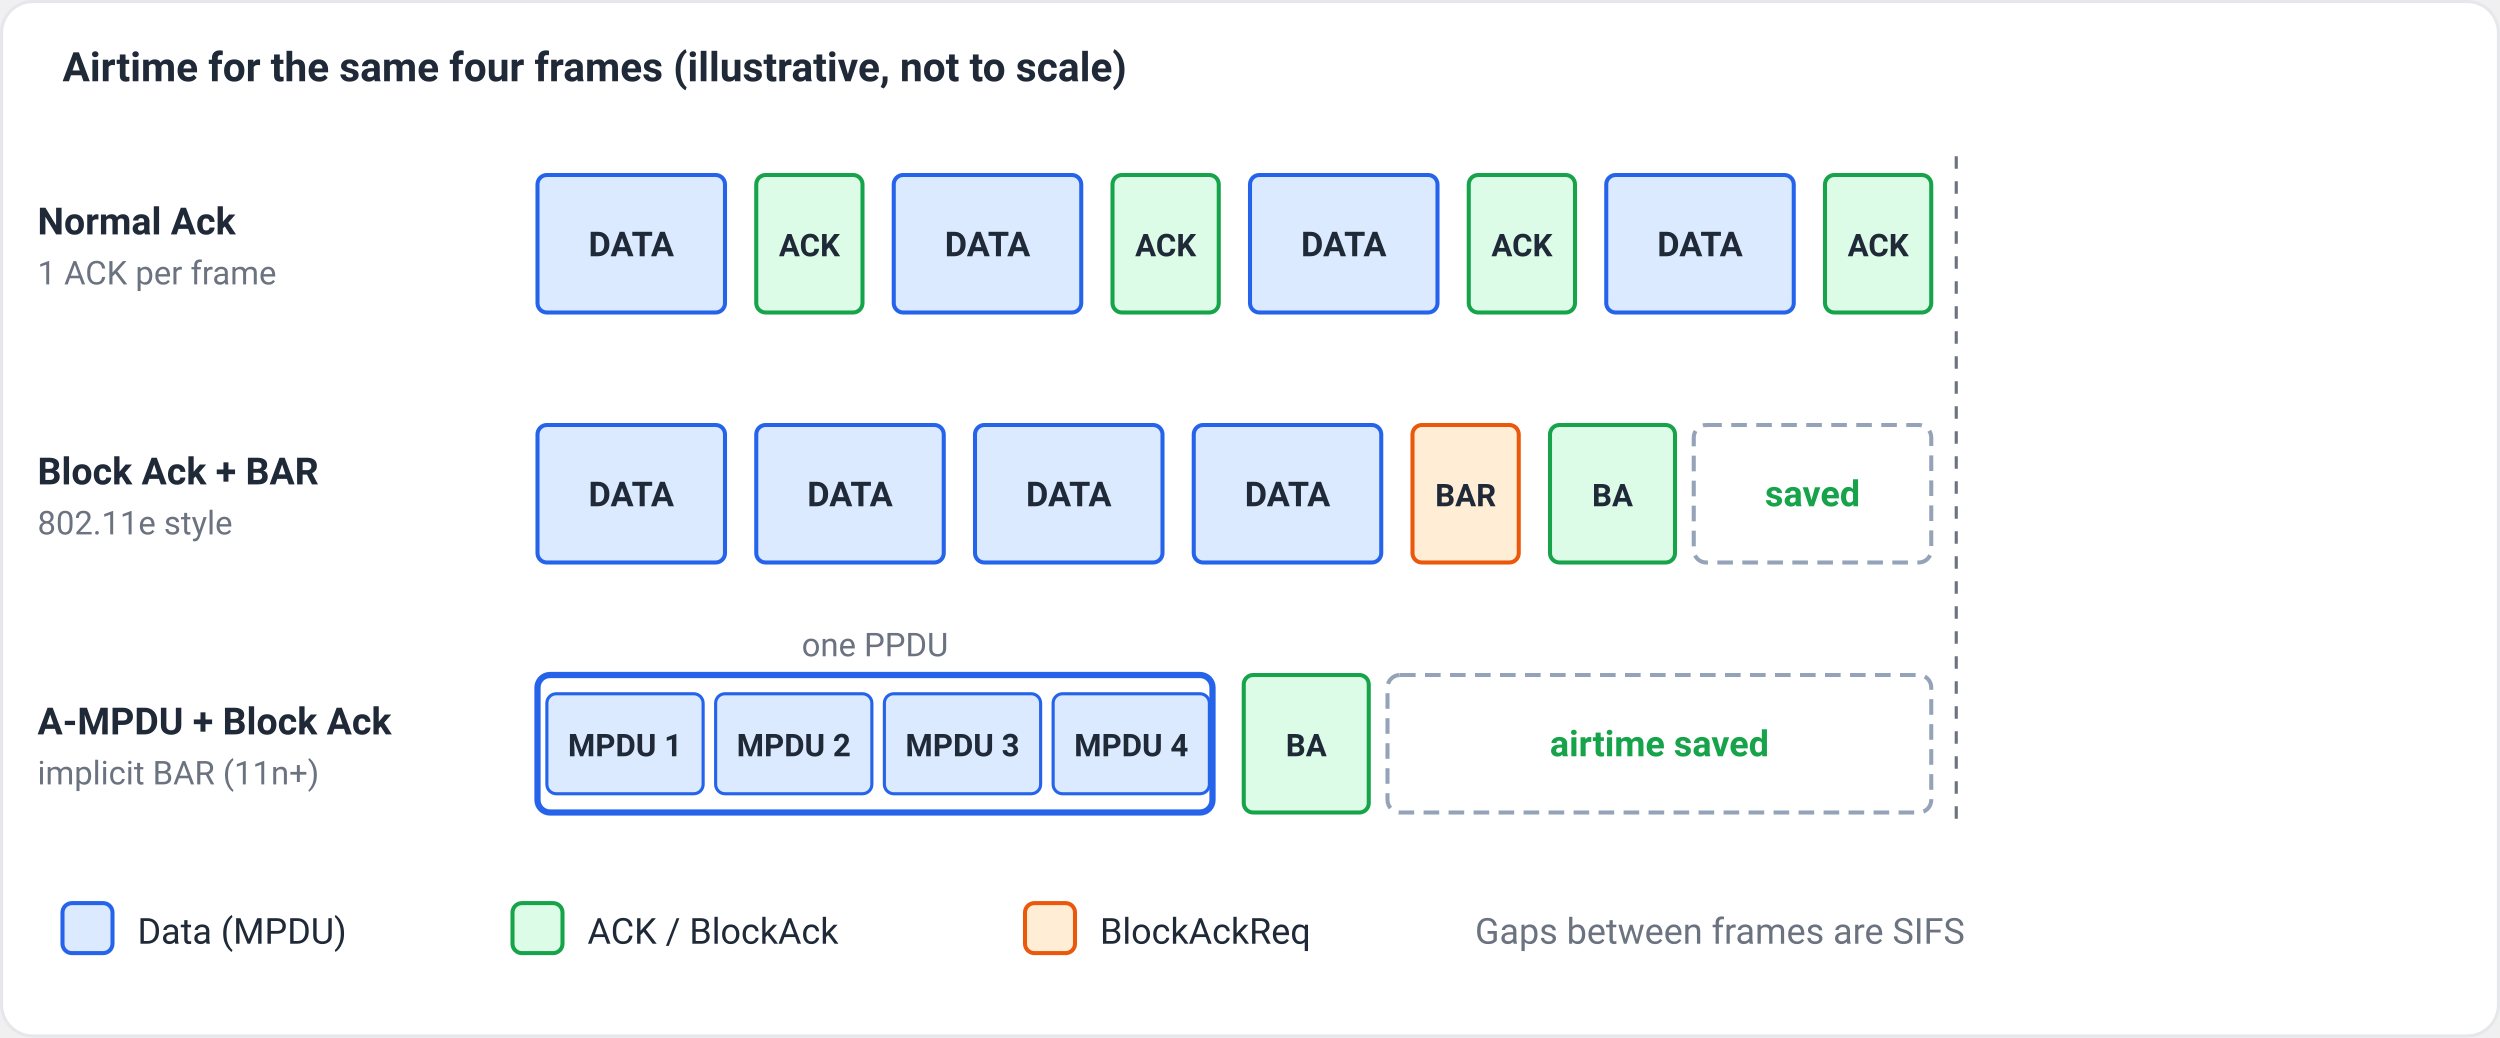
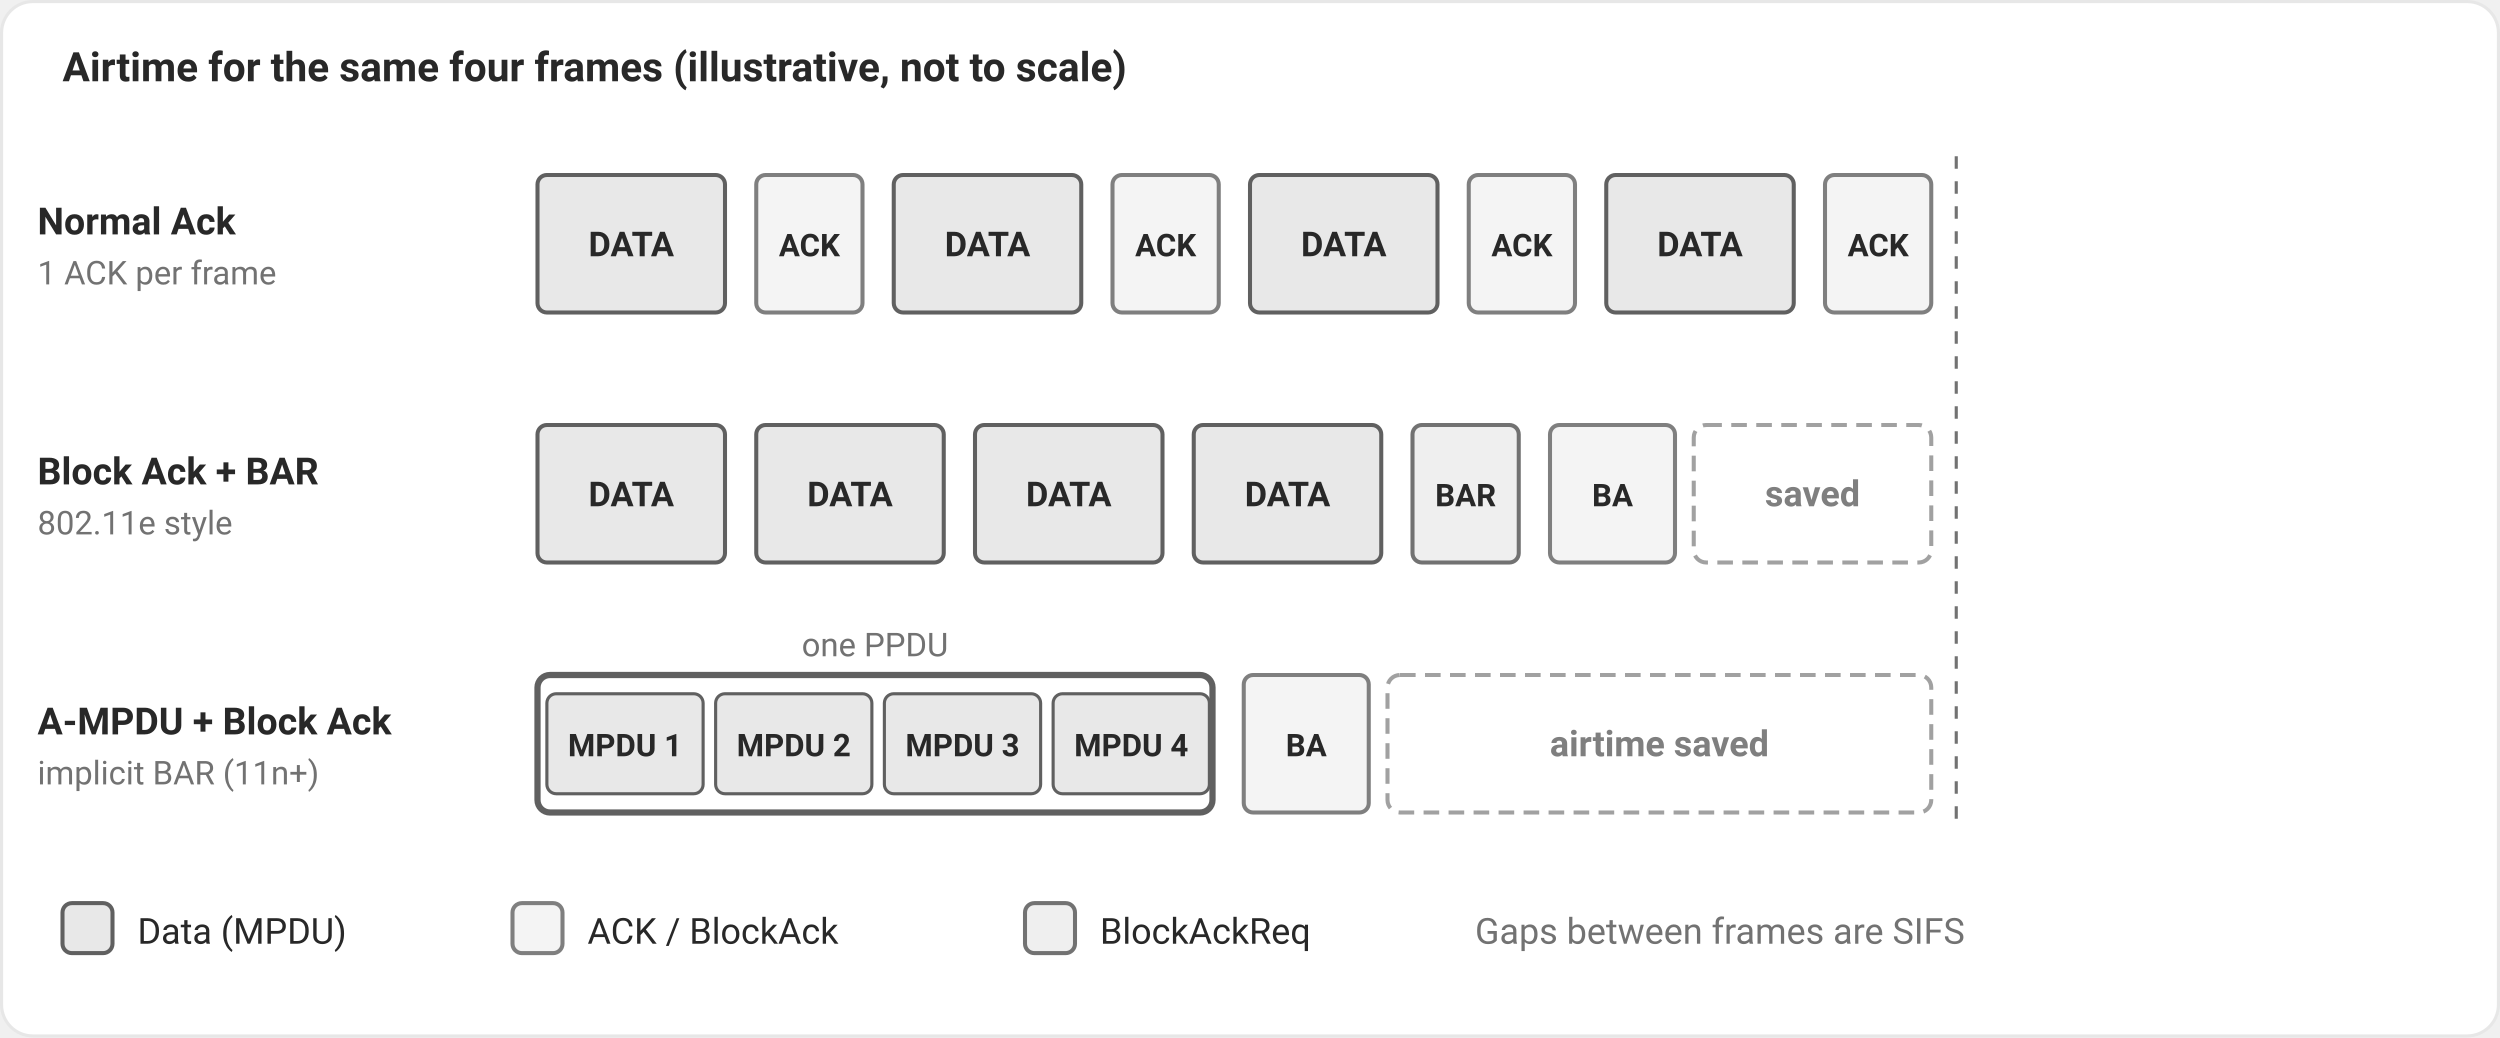
<svg xmlns="http://www.w3.org/2000/svg" viewBox="0 0 800 332" width="800" height="332" font-family="'Segoe UI', Roboto, 'Helvetica Neue', Arial, sans-serif" role="img" aria-label="Airtime comparison of normal Ack, Block Ack with BAR, and A-MPDU with Block Ack">
  <defs>
    <marker id="arr" viewBox="0 0 10 10" refX="9" refY="5" markerWidth="7" markerHeight="7" orient="auto-start-reverse">
-       <path d="M0 0L10 5L0 10z" fill="#334155" />
+       <path d="M0 0L10 5L0 10z" fill="#3f3f3f" />
    </marker>
    <marker id="arrB" viewBox="0 0 10 10" refX="9" refY="5" markerWidth="7" markerHeight="7" orient="auto-start-reverse">
-       <path d="M0 0L10 5L0 10z" fill="#2563eb" />
+       <path d="M0 0L10 5L0 10z" fill="#606060" />
    </marker>
    <marker id="arrO" viewBox="0 0 10 10" refX="9" refY="5" markerWidth="7" markerHeight="7" orient="auto-start-reverse">
-       <path d="M0 0L10 5L0 10z" fill="#ea580c" />
+       <path d="M0 0L10 5L0 10z" fill="#727272" />
    </marker>
    <marker id="arrG" viewBox="0 0 10 10" refX="9" refY="5" markerWidth="7" markerHeight="7" orient="auto-start-reverse">
-       <path d="M0 0L10 5L0 10z" fill="#16a34a" />
+       <path d="M0 0L10 5L0 10z" fill="#7f7f7f" />
    </marker>
    <marker id="arrM" viewBox="0 0 10 10" refX="9" refY="5" markerWidth="7" markerHeight="7" orient="auto-start-reverse">
-       <path d="M0 0L10 5L0 10z" fill="#6b7280" />
+       <path d="M0 0L10 5L0 10z" fill="#727272" />
    </marker>
  </defs>
-   <rect x="0.5" y="0.5" width="799" height="331" rx="10" fill="#ffffff" stroke="#e5e7eb" />
-   <text x="20" y="26" font-size="13" text-anchor="start" font-weight="700" fill="#1f2937">Airtime for the same four frames (illustrative, not to scale)</text>
-   <text x="12" y="75" font-size="12" text-anchor="start" font-weight="700" fill="#1f2937">Normal Ack</text>
-   <text x="12" y="91" font-size="10.5" text-anchor="start" font-weight="400" fill="#6b7280">1 ACK per frame</text>
-   <text x="12" y="155" font-size="12" text-anchor="start" font-weight="700" fill="#1f2937">Block Ack + BAR</text>
-   <text x="12" y="171" font-size="10.5" text-anchor="start" font-weight="400" fill="#6b7280">802.11e style</text>
-   <text x="12" y="235" font-size="12" text-anchor="start" font-weight="700" fill="#1f2937">A-MPDU + Block Ack</text>
-   <text x="12" y="251" font-size="10.5" text-anchor="start" font-weight="400" fill="#6b7280">implicit BAR (11n+)</text>
-   <rect x="172" y="56" width="60" height="44" rx="3" fill="#dbeafe" stroke="#2563eb" stroke-width="1.3" />
-   <text x="202.0" y="82.0" font-size="11" text-anchor="middle" font-weight="600" fill="#1f2937">DATA</text>
-   <rect x="242" y="56" width="34" height="44" rx="3" fill="#dcfce7" stroke="#16a34a" stroke-width="1.3" />
-   <text x="259.0" y="82.0" font-size="10" text-anchor="middle" font-weight="600" fill="#1f2937">ACK</text>
-   <rect x="286" y="56" width="60" height="44" rx="3" fill="#dbeafe" stroke="#2563eb" stroke-width="1.3" />
-   <text x="316.0" y="82.0" font-size="11" text-anchor="middle" font-weight="600" fill="#1f2937">DATA</text>
-   <rect x="356" y="56" width="34" height="44" rx="3" fill="#dcfce7" stroke="#16a34a" stroke-width="1.3" />
-   <text x="373.0" y="82.0" font-size="10" text-anchor="middle" font-weight="600" fill="#1f2937">ACK</text>
-   <rect x="400" y="56" width="60" height="44" rx="3" fill="#dbeafe" stroke="#2563eb" stroke-width="1.3" />
-   <text x="430.0" y="82.0" font-size="11" text-anchor="middle" font-weight="600" fill="#1f2937">DATA</text>
-   <rect x="470" y="56" width="34" height="44" rx="3" fill="#dcfce7" stroke="#16a34a" stroke-width="1.3" />
-   <text x="487.0" y="82.0" font-size="10" text-anchor="middle" font-weight="600" fill="#1f2937">ACK</text>
-   <rect x="514" y="56" width="60" height="44" rx="3" fill="#dbeafe" stroke="#2563eb" stroke-width="1.3" />
-   <text x="544.0" y="82.0" font-size="11" text-anchor="middle" font-weight="600" fill="#1f2937">DATA</text>
-   <rect x="584" y="56" width="34" height="44" rx="3" fill="#dcfce7" stroke="#16a34a" stroke-width="1.3" />
-   <text x="601.0" y="82.0" font-size="10" text-anchor="middle" font-weight="600" fill="#1f2937">ACK</text>
-   <rect x="172" y="136" width="60" height="44" rx="3" fill="#dbeafe" stroke="#2563eb" stroke-width="1.3" />
-   <text x="202.0" y="162.0" font-size="11" text-anchor="middle" font-weight="600" fill="#1f2937">DATA</text>
-   <rect x="242" y="136" width="60" height="44" rx="3" fill="#dbeafe" stroke="#2563eb" stroke-width="1.3" />
-   <text x="272.0" y="162.0" font-size="11" text-anchor="middle" font-weight="600" fill="#1f2937">DATA</text>
-   <rect x="312" y="136" width="60" height="44" rx="3" fill="#dbeafe" stroke="#2563eb" stroke-width="1.3" />
-   <text x="342.0" y="162.0" font-size="11" text-anchor="middle" font-weight="600" fill="#1f2937">DATA</text>
-   <rect x="382" y="136" width="60" height="44" rx="3" fill="#dbeafe" stroke="#2563eb" stroke-width="1.3" />
-   <text x="412.0" y="162.0" font-size="11" text-anchor="middle" font-weight="600" fill="#1f2937">DATA</text>
-   <rect x="452" y="136" width="34" height="44" rx="3" fill="#ffedd5" stroke="#ea580c" stroke-width="1.3" />
-   <text x="469.0" y="162.0" font-size="10" text-anchor="middle" font-weight="600" fill="#1f2937">BAR</text>
-   <rect x="496" y="136" width="40" height="44" rx="3" fill="#dcfce7" stroke="#16a34a" stroke-width="1.3" />
-   <text x="516.0" y="162.0" font-size="10" text-anchor="middle" font-weight="600" fill="#1f2937">BA</text>
-   <rect x="172" y="216" width="216" height="44" rx="4" fill="#ffffff" stroke="#2563eb" stroke-width="2" />
-   <rect x="175" y="222" width="50" height="32" rx="3" fill="#dbeafe" stroke="#2563eb" stroke-width="1" />
-   <text x="200" y="242.0" font-size="10" text-anchor="middle" font-weight="600" fill="#1f2937">MPDU 1</text>
-   <rect x="229" y="222" width="50" height="32" rx="3" fill="#dbeafe" stroke="#2563eb" stroke-width="1" />
-   <text x="254" y="242.0" font-size="10" text-anchor="middle" font-weight="600" fill="#1f2937">MPDU 2</text>
-   <rect x="283" y="222" width="50" height="32" rx="3" fill="#dbeafe" stroke="#2563eb" stroke-width="1" />
-   <text x="308" y="242.0" font-size="10" text-anchor="middle" font-weight="600" fill="#1f2937">MPDU 3</text>
-   <rect x="337" y="222" width="50" height="32" rx="3" fill="#dbeafe" stroke="#2563eb" stroke-width="1" />
-   <text x="362" y="242.0" font-size="10" text-anchor="middle" font-weight="600" fill="#1f2937">MPDU 4</text>
-   <rect x="398" y="216" width="40" height="44" rx="3" fill="#dcfce7" stroke="#16a34a" stroke-width="1.3" />
-   <text x="418.0" y="242.0" font-size="10" text-anchor="middle" font-weight="600" fill="#1f2937">BA</text>
-   <text x="280" y="210" font-size="10.5" text-anchor="middle" font-weight="400" fill="#6b7280">one PPDU</text>
-   <rect x="542" y="136" width="76" height="44" rx="4" fill="#ffffff" stroke="#94a3b8" stroke-width="1.3" stroke-dasharray="5 3" />
-   <text x="580.0" y="162.0" font-size="11.5" text-anchor="middle" font-weight="600" fill="#16a34a">saved</text>
-   <rect x="444" y="216" width="174" height="44" rx="4" fill="#ffffff" stroke="#94a3b8" stroke-width="1.3" stroke-dasharray="5 3" />
-   <text x="531.0" y="242.0" font-size="11.5" text-anchor="middle" font-weight="600" fill="#16a34a">airtime saved</text>
-   <line x1="626" y1="50" x2="626" y2="266" stroke="#6b7280" stroke-width="1" stroke-dasharray="4 4" />
-   <rect x="20" y="289" width="16" height="16" rx="3" fill="#dbeafe" stroke="#2563eb" stroke-width="1.3" />
-   <text x="44" y="302" font-size="11.5" text-anchor="start" font-weight="400" fill="#1f2937">Data (MPDU)</text>
-   <rect x="164" y="289" width="16" height="16" rx="3" fill="#dcfce7" stroke="#16a34a" stroke-width="1.3" />
-   <text x="188" y="302" font-size="11.5" text-anchor="start" font-weight="400" fill="#1f2937">ACK / BlockAck</text>
-   <rect x="328" y="289" width="16" height="16" rx="3" fill="#ffedd5" stroke="#ea580c" stroke-width="1.3" />
-   <text x="352" y="302" font-size="11.5" text-anchor="start" font-weight="400" fill="#1f2937">BlockAckReq</text>
-   <text x="472" y="302" font-size="11.5" text-anchor="start" font-weight="400" fill="#6b7280">Gaps between frames are SIFS</text>
+   <rect x="0.5" y="0.5" width="799" height="331" rx="10" fill="#ffffff" stroke="#e7e7e7" />
+   <text x="20" y="26" font-size="13" text-anchor="start" font-weight="700" fill="#282828">Airtime for the same four frames (illustrative, not to scale)</text>
+   <text x="12" y="75" font-size="12" text-anchor="start" font-weight="700" fill="#282828">Normal Ack</text>
+   <text x="12" y="91" font-size="10.5" text-anchor="start" font-weight="400" fill="#727272">1 ACK per frame</text>
+   <text x="12" y="155" font-size="12" text-anchor="start" font-weight="700" fill="#282828">Block Ack + BAR</text>
+   <text x="12" y="171" font-size="10.5" text-anchor="start" font-weight="400" fill="#727272">802.11e style</text>
+   <text x="12" y="235" font-size="12" text-anchor="start" font-weight="700" fill="#282828">A-MPDU + Block Ack</text>
+   <text x="12" y="251" font-size="10.5" text-anchor="start" font-weight="400" fill="#727272">implicit BAR (11n+)</text>
+   <rect x="172" y="56" width="60" height="44" rx="3" fill="#e8e8e8" stroke="#606060" stroke-width="1.3" />
+   <text x="202.0" y="82.0" font-size="11" text-anchor="middle" font-weight="600" fill="#282828">DATA</text>
+   <rect x="242" y="56" width="34" height="44" rx="3" fill="#f4f4f4" stroke="#7f7f7f" stroke-width="1.3" />
+   <text x="259.0" y="82.0" font-size="10" text-anchor="middle" font-weight="600" fill="#282828">ACK</text>
+   <rect x="286" y="56" width="60" height="44" rx="3" fill="#e8e8e8" stroke="#606060" stroke-width="1.3" />
+   <text x="316.0" y="82.0" font-size="11" text-anchor="middle" font-weight="600" fill="#282828">DATA</text>
+   <rect x="356" y="56" width="34" height="44" rx="3" fill="#f4f4f4" stroke="#7f7f7f" stroke-width="1.3" />
+   <text x="373.0" y="82.0" font-size="10" text-anchor="middle" font-weight="600" fill="#282828">ACK</text>
+   <rect x="400" y="56" width="60" height="44" rx="3" fill="#e8e8e8" stroke="#606060" stroke-width="1.3" />
+   <text x="430.0" y="82.0" font-size="11" text-anchor="middle" font-weight="600" fill="#282828">DATA</text>
+   <rect x="470" y="56" width="34" height="44" rx="3" fill="#f4f4f4" stroke="#7f7f7f" stroke-width="1.3" />
+   <text x="487.0" y="82.0" font-size="10" text-anchor="middle" font-weight="600" fill="#282828">ACK</text>
+   <rect x="514" y="56" width="60" height="44" rx="3" fill="#e8e8e8" stroke="#606060" stroke-width="1.3" />
+   <text x="544.0" y="82.0" font-size="11" text-anchor="middle" font-weight="600" fill="#282828">DATA</text>
+   <rect x="584" y="56" width="34" height="44" rx="3" fill="#f4f4f4" stroke="#7f7f7f" stroke-width="1.3" />
+   <text x="601.0" y="82.0" font-size="10" text-anchor="middle" font-weight="600" fill="#282828">ACK</text>
+   <rect x="172" y="136" width="60" height="44" rx="3" fill="#e8e8e8" stroke="#606060" stroke-width="1.3" />
+   <text x="202.0" y="162.0" font-size="11" text-anchor="middle" font-weight="600" fill="#282828">DATA</text>
+   <rect x="242" y="136" width="60" height="44" rx="3" fill="#e8e8e8" stroke="#606060" stroke-width="1.3" />
+   <text x="272.0" y="162.0" font-size="11" text-anchor="middle" font-weight="600" fill="#282828">DATA</text>
+   <rect x="312" y="136" width="60" height="44" rx="3" fill="#e8e8e8" stroke="#606060" stroke-width="1.3" />
+   <text x="342.0" y="162.0" font-size="11" text-anchor="middle" font-weight="600" fill="#282828">DATA</text>
+   <rect x="382" y="136" width="60" height="44" rx="3" fill="#e8e8e8" stroke="#606060" stroke-width="1.3" />
+   <text x="412.0" y="162.0" font-size="11" text-anchor="middle" font-weight="600" fill="#282828">DATA</text>
+   <rect x="452" y="136" width="34" height="44" rx="3" fill="#efefef" stroke="#727272" stroke-width="1.3" />
+   <text x="469.0" y="162.0" font-size="10" text-anchor="middle" font-weight="600" fill="#282828">BAR</text>
+   <rect x="496" y="136" width="40" height="44" rx="3" fill="#f4f4f4" stroke="#7f7f7f" stroke-width="1.3" />
+   <text x="516.0" y="162.0" font-size="10" text-anchor="middle" font-weight="600" fill="#282828">BA</text>
+   <rect x="172" y="216" width="216" height="44" rx="4" fill="#ffffff" stroke="#606060" stroke-width="2" />
+   <rect x="175" y="222" width="50" height="32" rx="3" fill="#e8e8e8" stroke="#606060" stroke-width="1" />
+   <text x="200" y="242.0" font-size="10" text-anchor="middle" font-weight="600" fill="#282828">MPDU 1</text>
+   <rect x="229" y="222" width="50" height="32" rx="3" fill="#e8e8e8" stroke="#606060" stroke-width="1" />
+   <text x="254" y="242.0" font-size="10" text-anchor="middle" font-weight="600" fill="#282828">MPDU 2</text>
+   <rect x="283" y="222" width="50" height="32" rx="3" fill="#e8e8e8" stroke="#606060" stroke-width="1" />
+   <text x="308" y="242.0" font-size="10" text-anchor="middle" font-weight="600" fill="#282828">MPDU 3</text>
+   <rect x="337" y="222" width="50" height="32" rx="3" fill="#e8e8e8" stroke="#606060" stroke-width="1" />
+   <text x="362" y="242.0" font-size="10" text-anchor="middle" font-weight="600" fill="#282828">MPDU 4</text>
+   <rect x="398" y="216" width="40" height="44" rx="3" fill="#f4f4f4" stroke="#7f7f7f" stroke-width="1.3" />
+   <text x="418.0" y="242.0" font-size="10" text-anchor="middle" font-weight="600" fill="#282828">BA</text>
+   <text x="280" y="210" font-size="10.5" text-anchor="middle" font-weight="400" fill="#727272">one PPDU</text>
+   <rect x="542" y="136" width="76" height="44" rx="4" fill="#ffffff" stroke="#a1a1a1" stroke-width="1.3" stroke-dasharray="5 3" />
+   <text x="580.0" y="162.0" font-size="11.5" text-anchor="middle" font-weight="600" fill="#7f7f7f">saved</text>
+   <rect x="444" y="216" width="174" height="44" rx="4" fill="#ffffff" stroke="#a1a1a1" stroke-width="1.3" stroke-dasharray="5 3" />
+   <text x="531.0" y="242.0" font-size="11.5" text-anchor="middle" font-weight="600" fill="#7f7f7f">airtime saved</text>
+   <line x1="626" y1="50" x2="626" y2="266" stroke="#727272" stroke-width="1" stroke-dasharray="4 4" />
+   <rect x="20" y="289" width="16" height="16" rx="3" fill="#e8e8e8" stroke="#606060" stroke-width="1.3" />
+   <text x="44" y="302" font-size="11.5" text-anchor="start" font-weight="400" fill="#282828">Data (MPDU)</text>
+   <rect x="164" y="289" width="16" height="16" rx="3" fill="#f4f4f4" stroke="#7f7f7f" stroke-width="1.3" />
+   <text x="188" y="302" font-size="11.5" text-anchor="start" font-weight="400" fill="#282828">ACK / BlockAck</text>
+   <rect x="328" y="289" width="16" height="16" rx="3" fill="#efefef" stroke="#727272" stroke-width="1.3" />
+   <text x="352" y="302" font-size="11.5" text-anchor="start" font-weight="400" fill="#282828">BlockAckReq</text>
+   <text x="472" y="302" font-size="11.5" text-anchor="start" font-weight="400" fill="#727272">Gaps between frames are SIFS</text>
</svg>
